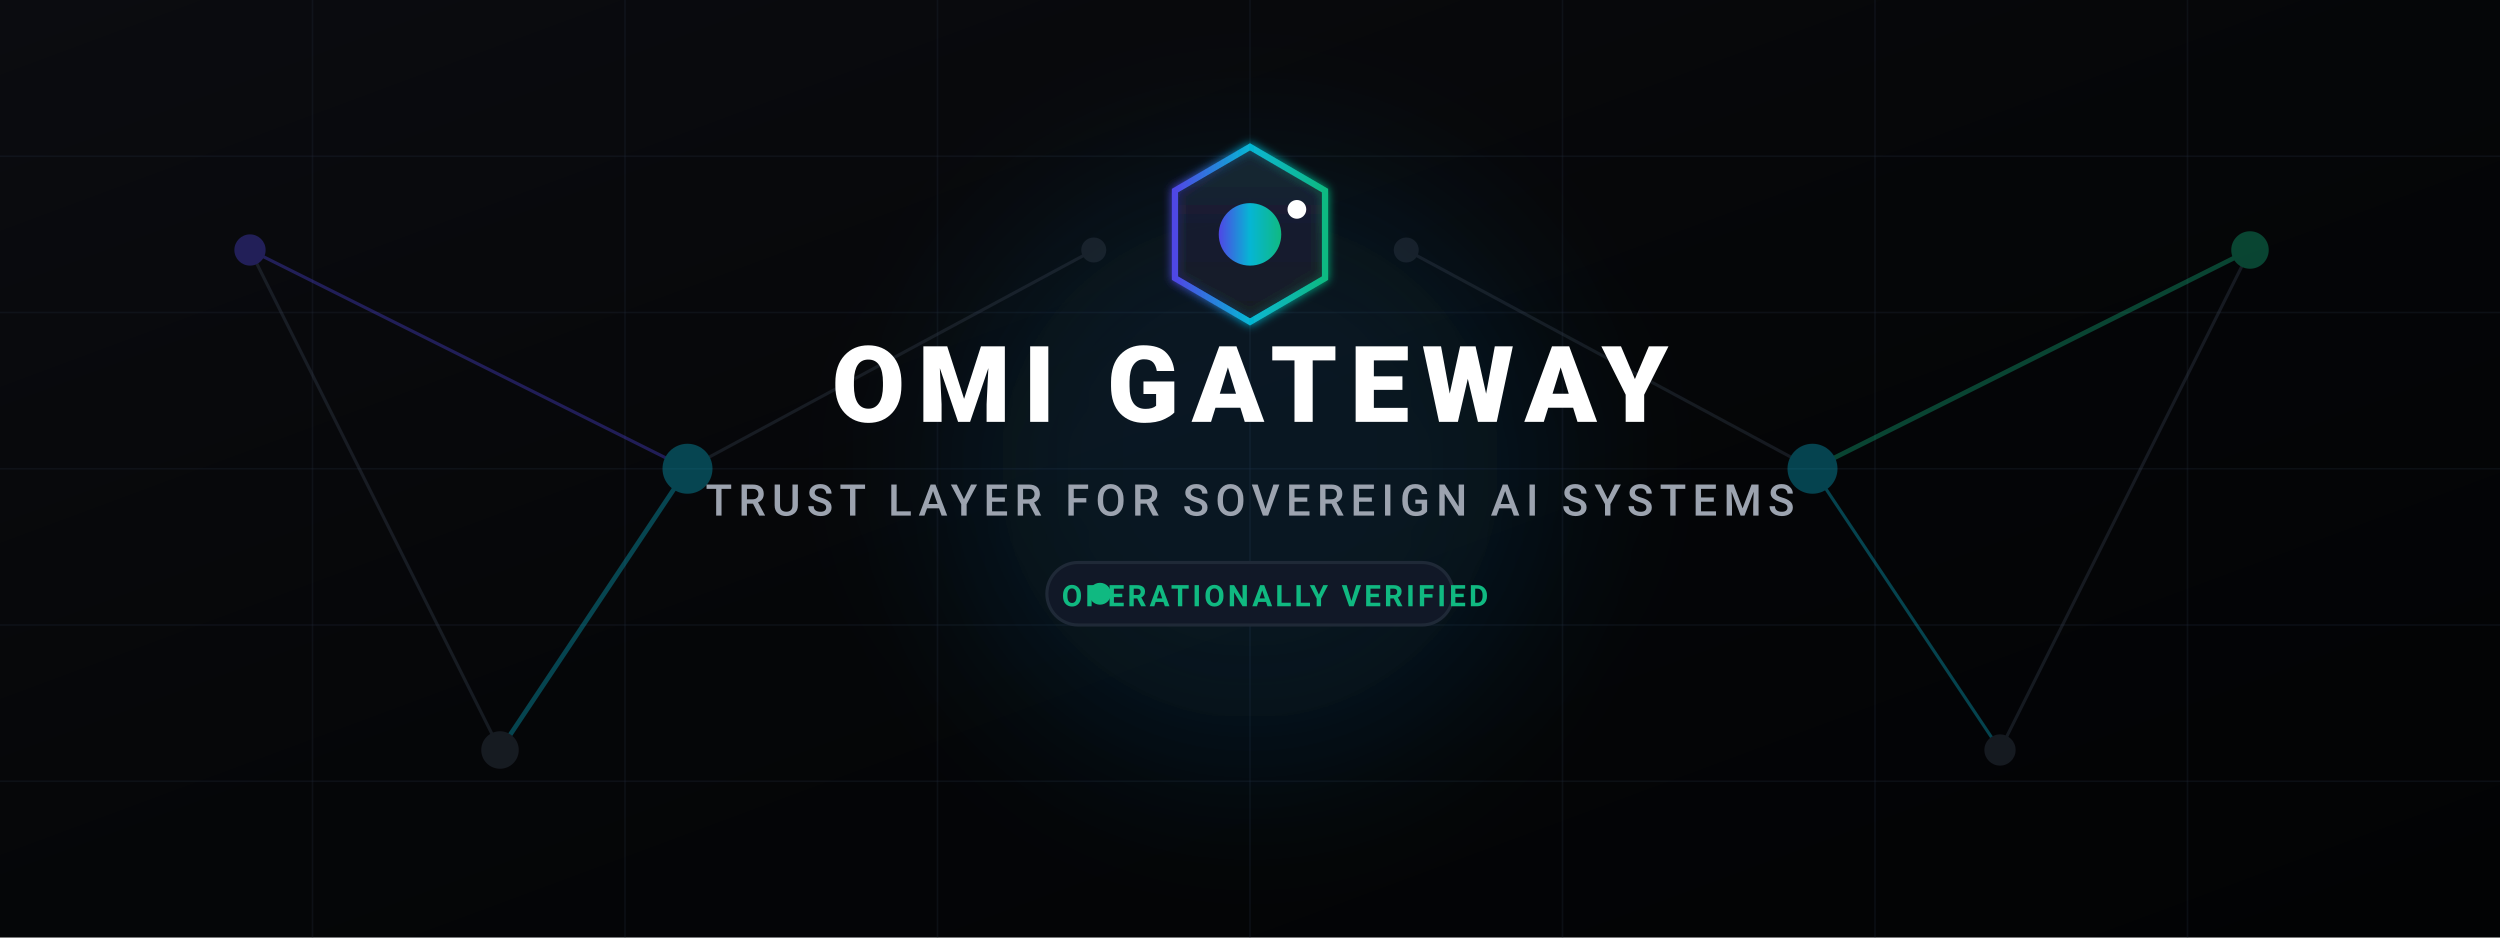
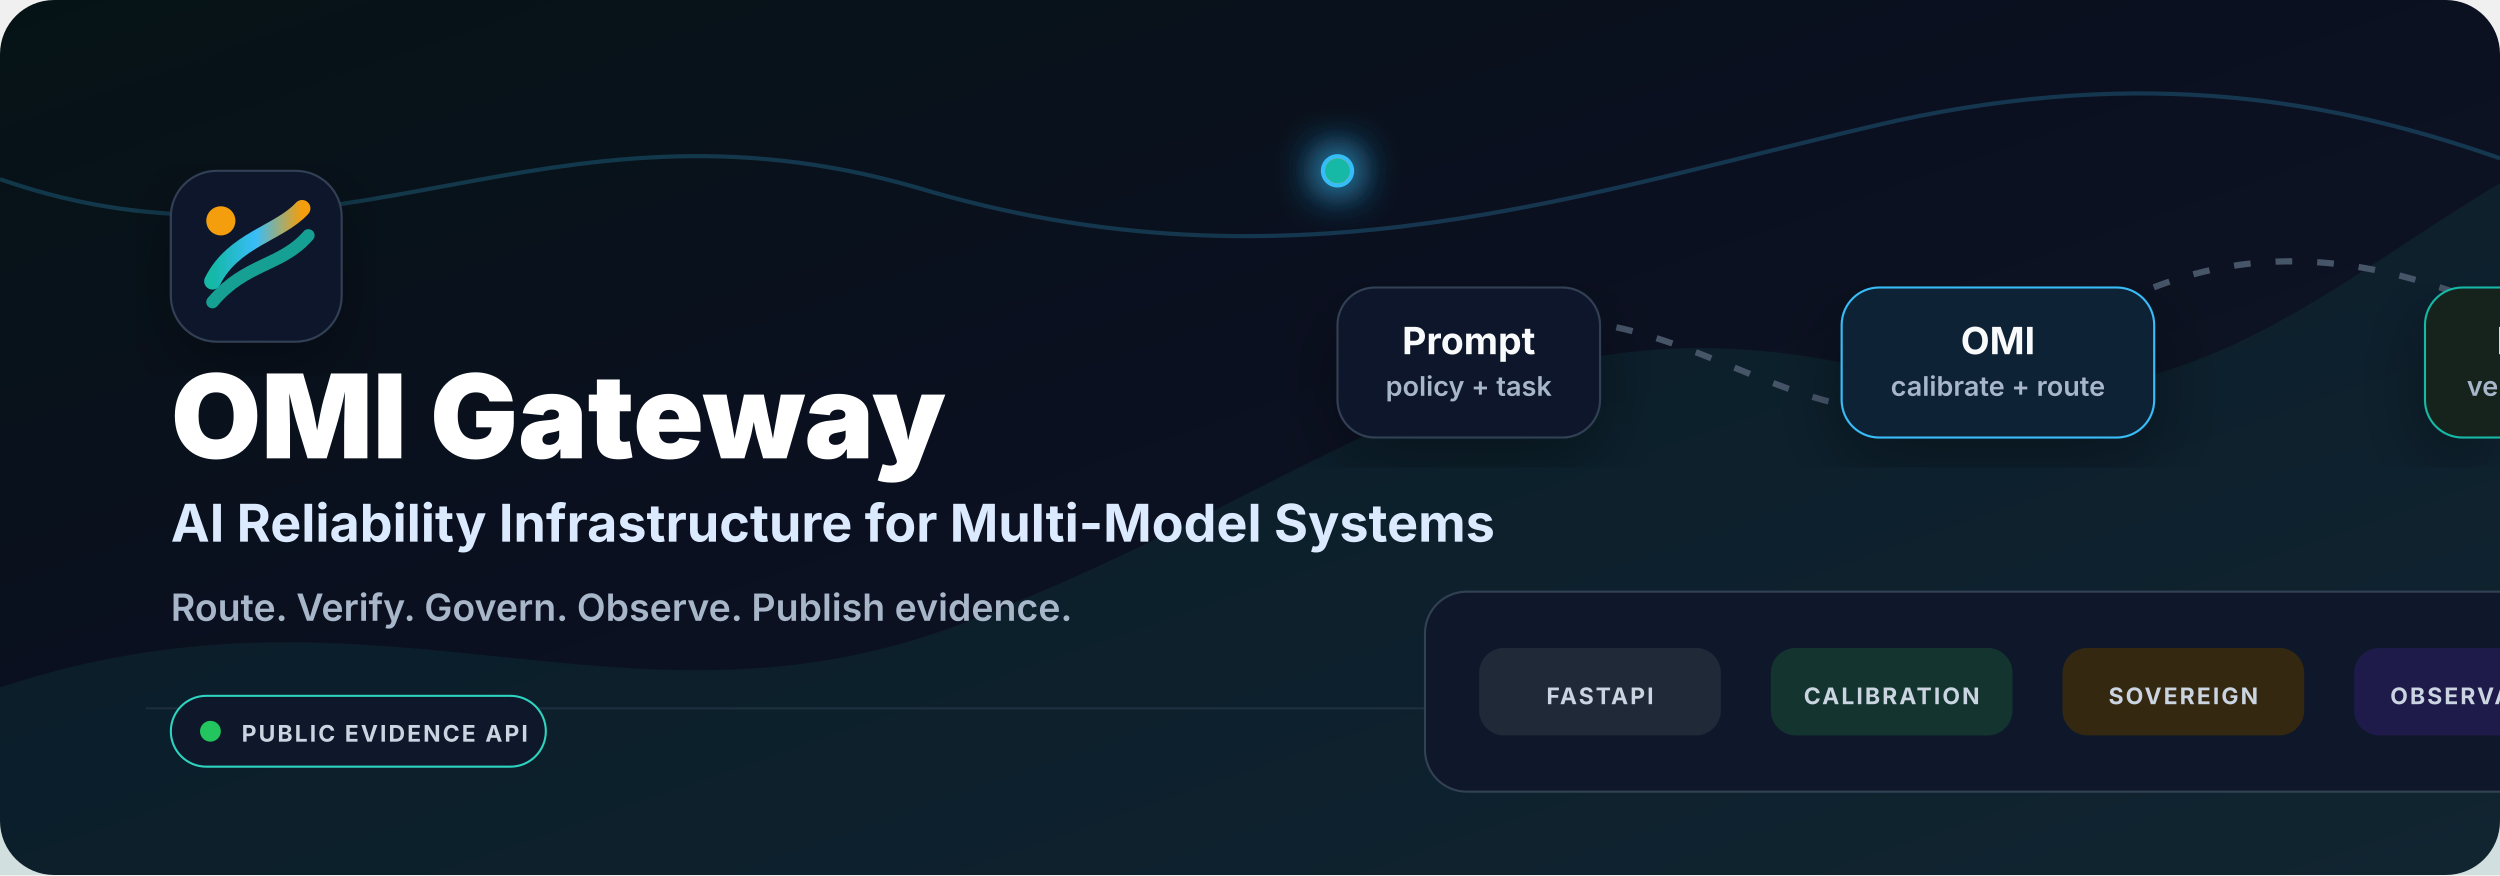
- <svg xmlns="http://www.w3.org/2000/svg" viewBox="0 0 800 300" width="100%" height="100%">
+ <svg xmlns="http://www.w3.org/2000/svg" viewBox="0 0 1200 420" role="img" aria-labelledby="title desc">
  <defs>
-     <linearGradient id="bg" x1="0%" y1="0%" x2="100%" y2="100%">
-       <stop offset="0%" stop-color="#0b0c10" />
-       <stop offset="50%" stop-color="#050608" />
-       <stop offset="100%" stop-color="#020304" />
+     <linearGradient id="heroBg" x1="0" y1="0" x2="1" y2="1">
+       <stop offset="0" stop-color="#061316" />
+       <stop offset="0.45" stop-color="#0b1020" />
+       <stop offset="1" stop-color="#111827" />
    </linearGradient>
-     <linearGradient id="glow" x1="0%" y1="0%" x2="100%" y2="0%">
-       <stop offset="0%" stop-color="#4f46e5" />
-       <stop offset="50%" stop-color="#06b6d4" />
-       <stop offset="100%" stop-color="#10b981" />
+     <linearGradient id="omiAccent" x1="0" y1="0" x2="1" y2="0">
+       <stop offset="0" stop-color="#14b8a6" />
+       <stop offset="0.48" stop-color="#38bdf8" />
+       <stop offset="1" stop-color="#f59e0b" />
    </linearGradient>
-     <linearGradient id="nodeGrad" x1="0%" y1="0%" x2="0%" y2="100%">
-       <stop offset="0%" stop-color="#1f2937" stop-opacity="0.8" />
-       <stop offset="100%" stop-color="#111827" stop-opacity="0.9" />
-     </linearGradient>
-     <filter id="blur" x="-20%" y="-20%" width="140%" height="140%">
-       <feGaussianBlur stdDeviation="1.5" result="blur" />
-       <feComposite in="SourceGraphic" in2="blur" operator="over" />
+     <filter id="softShadow" x="-20%" y="-20%" width="140%" height="140%">
+       <feDropShadow dx="0" dy="12" stdDeviation="18" flood-color="#000000" flood-opacity="0.35" />
    </filter>
-     <filter id="softGlow" x="-50%" y="-50%" width="200%" height="200%">
-       <feGaussianBlur stdDeviation="25" result="blur" />
-     </filter>
+     <style>
+       .label { font: 700 18px -apple-system, BlinkMacSystemFont, "Segoe UI", sans-serif; fill: #f8fafc; }
+       .small { font: 600 13px -apple-system, BlinkMacSystemFont, "Segoe UI", sans-serif; fill: #a7b6c9; }
+       .tiny { font: 700 11px -apple-system, BlinkMacSystemFont, "Segoe UI", sans-serif; fill: #cbd5e1; letter-spacing: 1px; }
+       .packet { filter: drop-shadow(0 0 10px #38bdf8); }
+       @media (prefers-reduced-motion: reduce) { animate, animateMotion { display: none; } }
+     </style>
  </defs>
-   <rect width="800" height="300" fill="url(#bg)" />
-   <path d="M 0,50 L 800,50 M 0,100 L 800,100 M 0,150 L 800,150 M 0,200 L 800,200 M 0,250 L 800,250" stroke="#1f2937" stroke-width="0.5" stroke-opacity="0.3" />
-   <path d="M 100,0 L 100,300 M 200,0 L 200,300 M 300,0 L 300,300 M 400,0 L 400,300 M 500,0 L 500,300 M 600,0 L 600,300 M 700,0 L 700,300" stroke="#1f2937" stroke-width="0.5" stroke-opacity="0.3" />
-   <circle cx="400" cy="150" r="100" fill="#06b6d4" fill-opacity="0.08" filter="url(#softGlow)" />
-   <circle cx="400" cy="150" r="80" fill="#4f46e5" fill-opacity="0.05" filter="url(#softGlow)" />
-   <g opacity="0.35">
-     <line x1="80" y1="80" x2="220" y2="150" stroke="#4f46e5" stroke-width="1" />
-     <line x1="220" y1="150" x2="160" y2="240" stroke="#06b6d4" stroke-width="1.5" />
-     <line x1="160" y1="240" x2="80" y2="80" stroke="#374151" stroke-width="1" />
-     <line x1="220" y1="150" x2="350" y2="80" stroke="#374151" stroke-width="1" />
-     <line x1="720" y1="80" x2="580" y2="150" stroke="#10b981" stroke-width="1.5" />
-     <line x1="580" y1="150" x2="640" y2="240" stroke="#06b6d4" stroke-width="1" />
-     <line x1="640" y1="240" x2="720" y2="80" stroke="#374151" stroke-width="1" />
-     <line x1="580" y1="150" x2="450" y2="80" stroke="#374151" stroke-width="1" />
-     <circle cx="80" cy="80" r="5" fill="#4f46e5" />
-     <circle cx="220" cy="150" r="8" fill="#06b6d4" />
-     <circle cx="160" cy="240" r="6" fill="#374151" />
-     <circle cx="350" cy="80" r="4" fill="#374151" />
-     <circle cx="720" cy="80" r="6" fill="#10b981" />
-     <circle cx="580" cy="150" r="8" fill="#06b6d4" />
-     <circle cx="640" cy="240" r="5" fill="#374151" />
-     <circle cx="450" cy="80" r="4" fill="#374151" />
+   <rect width="1200" height="420" rx="26" fill="url(#heroBg)" />
+   <path d="M0 330 C180 270 300 360 460 300 C650 228 725 132 910 180 C1040 214 1115 138 1200 88 L1200 420 L0 420 Z" fill="#0f766e" opacity="0.14" />
+   <path d="M0 86 C160 142 260 38 440 90 C620 144 760 92 910 58 C1030 32 1120 48 1200 76" fill="none" stroke="#38bdf8" stroke-width="2" opacity="0.22" />
+   <path d="M70 340 H1130" stroke="#334155" stroke-width="1" opacity="0.45" />
+   <g transform="translate(82 82)">
+     <g filter="url(#softShadow)">
+       <rect x="0" y="0" width="82" height="82" rx="22" fill="#0f172a" stroke="#334155" />
+       <path d="M20 53 C30 33 52 30 63 18" fill="none" stroke="url(#omiAccent)" stroke-width="8" stroke-linecap="round" />
+       <path d="M20 63 C36 44 53 46 66 31" fill="none" stroke="#14b8a6" stroke-width="6" stroke-linecap="round" opacity="0.85" />
+       <circle cx="24" cy="24" r="7" fill="#f59e0b" />
+     </g>
+     <text x="0" y="138" font-family="-apple-system, BlinkMacSystemFont, 'Segoe UI', sans-serif" font-size="56" font-weight="850" fill="#ffffff">OMI Gateway</text>
+     <text x="0" y="178" font-family="-apple-system, BlinkMacSystemFont, 'Segoe UI', sans-serif" font-size="25" font-weight="700" fill="#dbeafe">AI Reliability Infrastructure for Multi-Model Systems</text>
+     <text x="0" y="216" font-family="-apple-system, BlinkMacSystemFont, 'Segoe UI', sans-serif" font-size="18" font-weight="560" fill="#a7b6c9">Route. Verify. Govern. Observe. Publish evidence.</text>
+     <g transform="translate(0 252)">
+       <rect width="180" height="34" rx="17" fill="#0f172a" stroke="#2dd4bf" />
+       <circle cx="19" cy="17" r="5" fill="#22c55e">
+         <animate attributeName="opacity" values="0.35;1;0.35" dur="2.4s" repeatCount="indefinite" />
+       </circle>
+       <text x="34" y="22" class="tiny">PUBLIC EVIDENCE API</text>
+     </g>
  </g>
-   <g transform="translate(400, 110)" text-anchor="middle">
-     <g transform="translate(0, -35)">
-       <polygon points="-24,-14 -24,14 0,28 24,14 24,-14 0,-28" fill="url(#nodeGrad)" stroke="url(#glow)" stroke-width="2" filter="url(#blur)" />
-       <circle cx="0" cy="0" r="10" fill="url(#glow)" />
-       <circle cx="15" cy="-8" r="3" fill="#ffffff" />
+   <g transform="translate(642 82)">
+     <path id="heroRoute" d="M38 92 C154 20 230 170 330 92 S516 42 610 92" fill="none" stroke="#475569" stroke-width="3" stroke-dasharray="8 12" />
+     <circle r="8" fill="#38bdf8" class="packet">
+       <animateMotion dur="5s" repeatCount="indefinite" rotate="auto">
+         <mpath href="#heroRoute" />
+       </animateMotion>
+     </circle>
+     <circle r="6" fill="#f59e0b" class="packet">
+       <animateMotion dur="5s" begin="1.65s" repeatCount="indefinite" rotate="auto">
+         <mpath href="#heroRoute" />
+       </animateMotion>
+     </circle>
+     <circle r="6" fill="#14b8a6" class="packet">
+       <animateMotion dur="5s" begin="3.3s" repeatCount="indefinite" rotate="auto">
+         <mpath href="#heroRoute" />
+       </animateMotion>
+     </circle>
+     <g filter="url(#softShadow)">
+       <rect x="0" y="56" width="126" height="72" rx="18" fill="#0f172a" stroke="#334155" />
+       <text x="63" y="88" text-anchor="middle" class="label">Prompt</text>
+       <text x="63" y="108" text-anchor="middle" class="small">policy + task</text>
    </g>
-     <text x="0" y="25" font-family="-apple-system, BlinkMacSystemFont, 'Segoe UI', Roboto, Helvetica, Arial, sans-serif" font-size="34" font-weight="800" fill="#ffffff" letter-spacing="4">OMI GATEWAY</text>
-     <text x="0" y="55" font-family="-apple-system, BlinkMacSystemFont, 'Segoe UI', Roboto, Helvetica, Arial, sans-serif" font-size="14" font-weight="500" fill="#9ca3af" letter-spacing="2">TRUST LAYER FOR SOVEREIGN AI SYSTEMS</text>
-     <rect x="-65" y="70" width="130" height="20" rx="10" fill="#111827" stroke="#1f2937" stroke-width="1" />
-     <circle cx="-48" cy="80" r="3.5" fill="#10b981" />
-     <text x="8" y="84" font-family="-apple-system, BlinkMacSystemFont, 'Segoe UI', Roboto, Helvetica, Arial, sans-serif" font-size="9.5" font-weight="600" fill="#10b981" letter-spacing="1">OPERATIONALLY VERIFIED</text>
+     <g filter="url(#softShadow)">
+       <rect x="242" y="56" width="150" height="72" rx="18" fill="#102235" stroke="#38bdf8" />
+       <text x="317" y="88" text-anchor="middle" class="label">OMI</text>
+       <text x="317" y="108" text-anchor="middle" class="small">calibrate + route</text>
+     </g>
+     <g filter="url(#softShadow)">
+       <rect x="522" y="56" width="150" height="72" rx="18" fill="#12231c" stroke="#14b8a6" />
+       <text x="597" y="88" text-anchor="middle" class="label">Evidence</text>
+       <text x="597" y="108" text-anchor="middle" class="small">verified response</text>
+     </g>
+     <g transform="translate(42 202)">
+       <rect width="590" height="96" rx="20" fill="#0f172a" stroke="#334155" />
+       <g transform="translate(26 27)">
+         <rect width="116" height="42" rx="12" fill="#1f2937" />
+         <text x="58" y="27" text-anchor="middle" class="tiny">FASTAPI</text>
+       </g>
+       <g transform="translate(166 27)">
+         <rect width="116" height="42" rx="12" fill="#14342f" />
+         <text x="58" y="27" text-anchor="middle" class="tiny">CALIBRATION</text>
+       </g>
+       <g transform="translate(306 27)">
+         <rect width="116" height="42" rx="12" fill="#352811" />
+         <text x="58" y="27" text-anchor="middle" class="tiny">SOVEREIGN</text>
+       </g>
+       <g transform="translate(446 27)">
+         <rect width="116" height="42" rx="12" fill="#1e1b4b" />
+         <text x="58" y="27" text-anchor="middle" class="tiny">OBSERVABLE</text>
+       </g>
+     </g>
  </g>
</svg>
